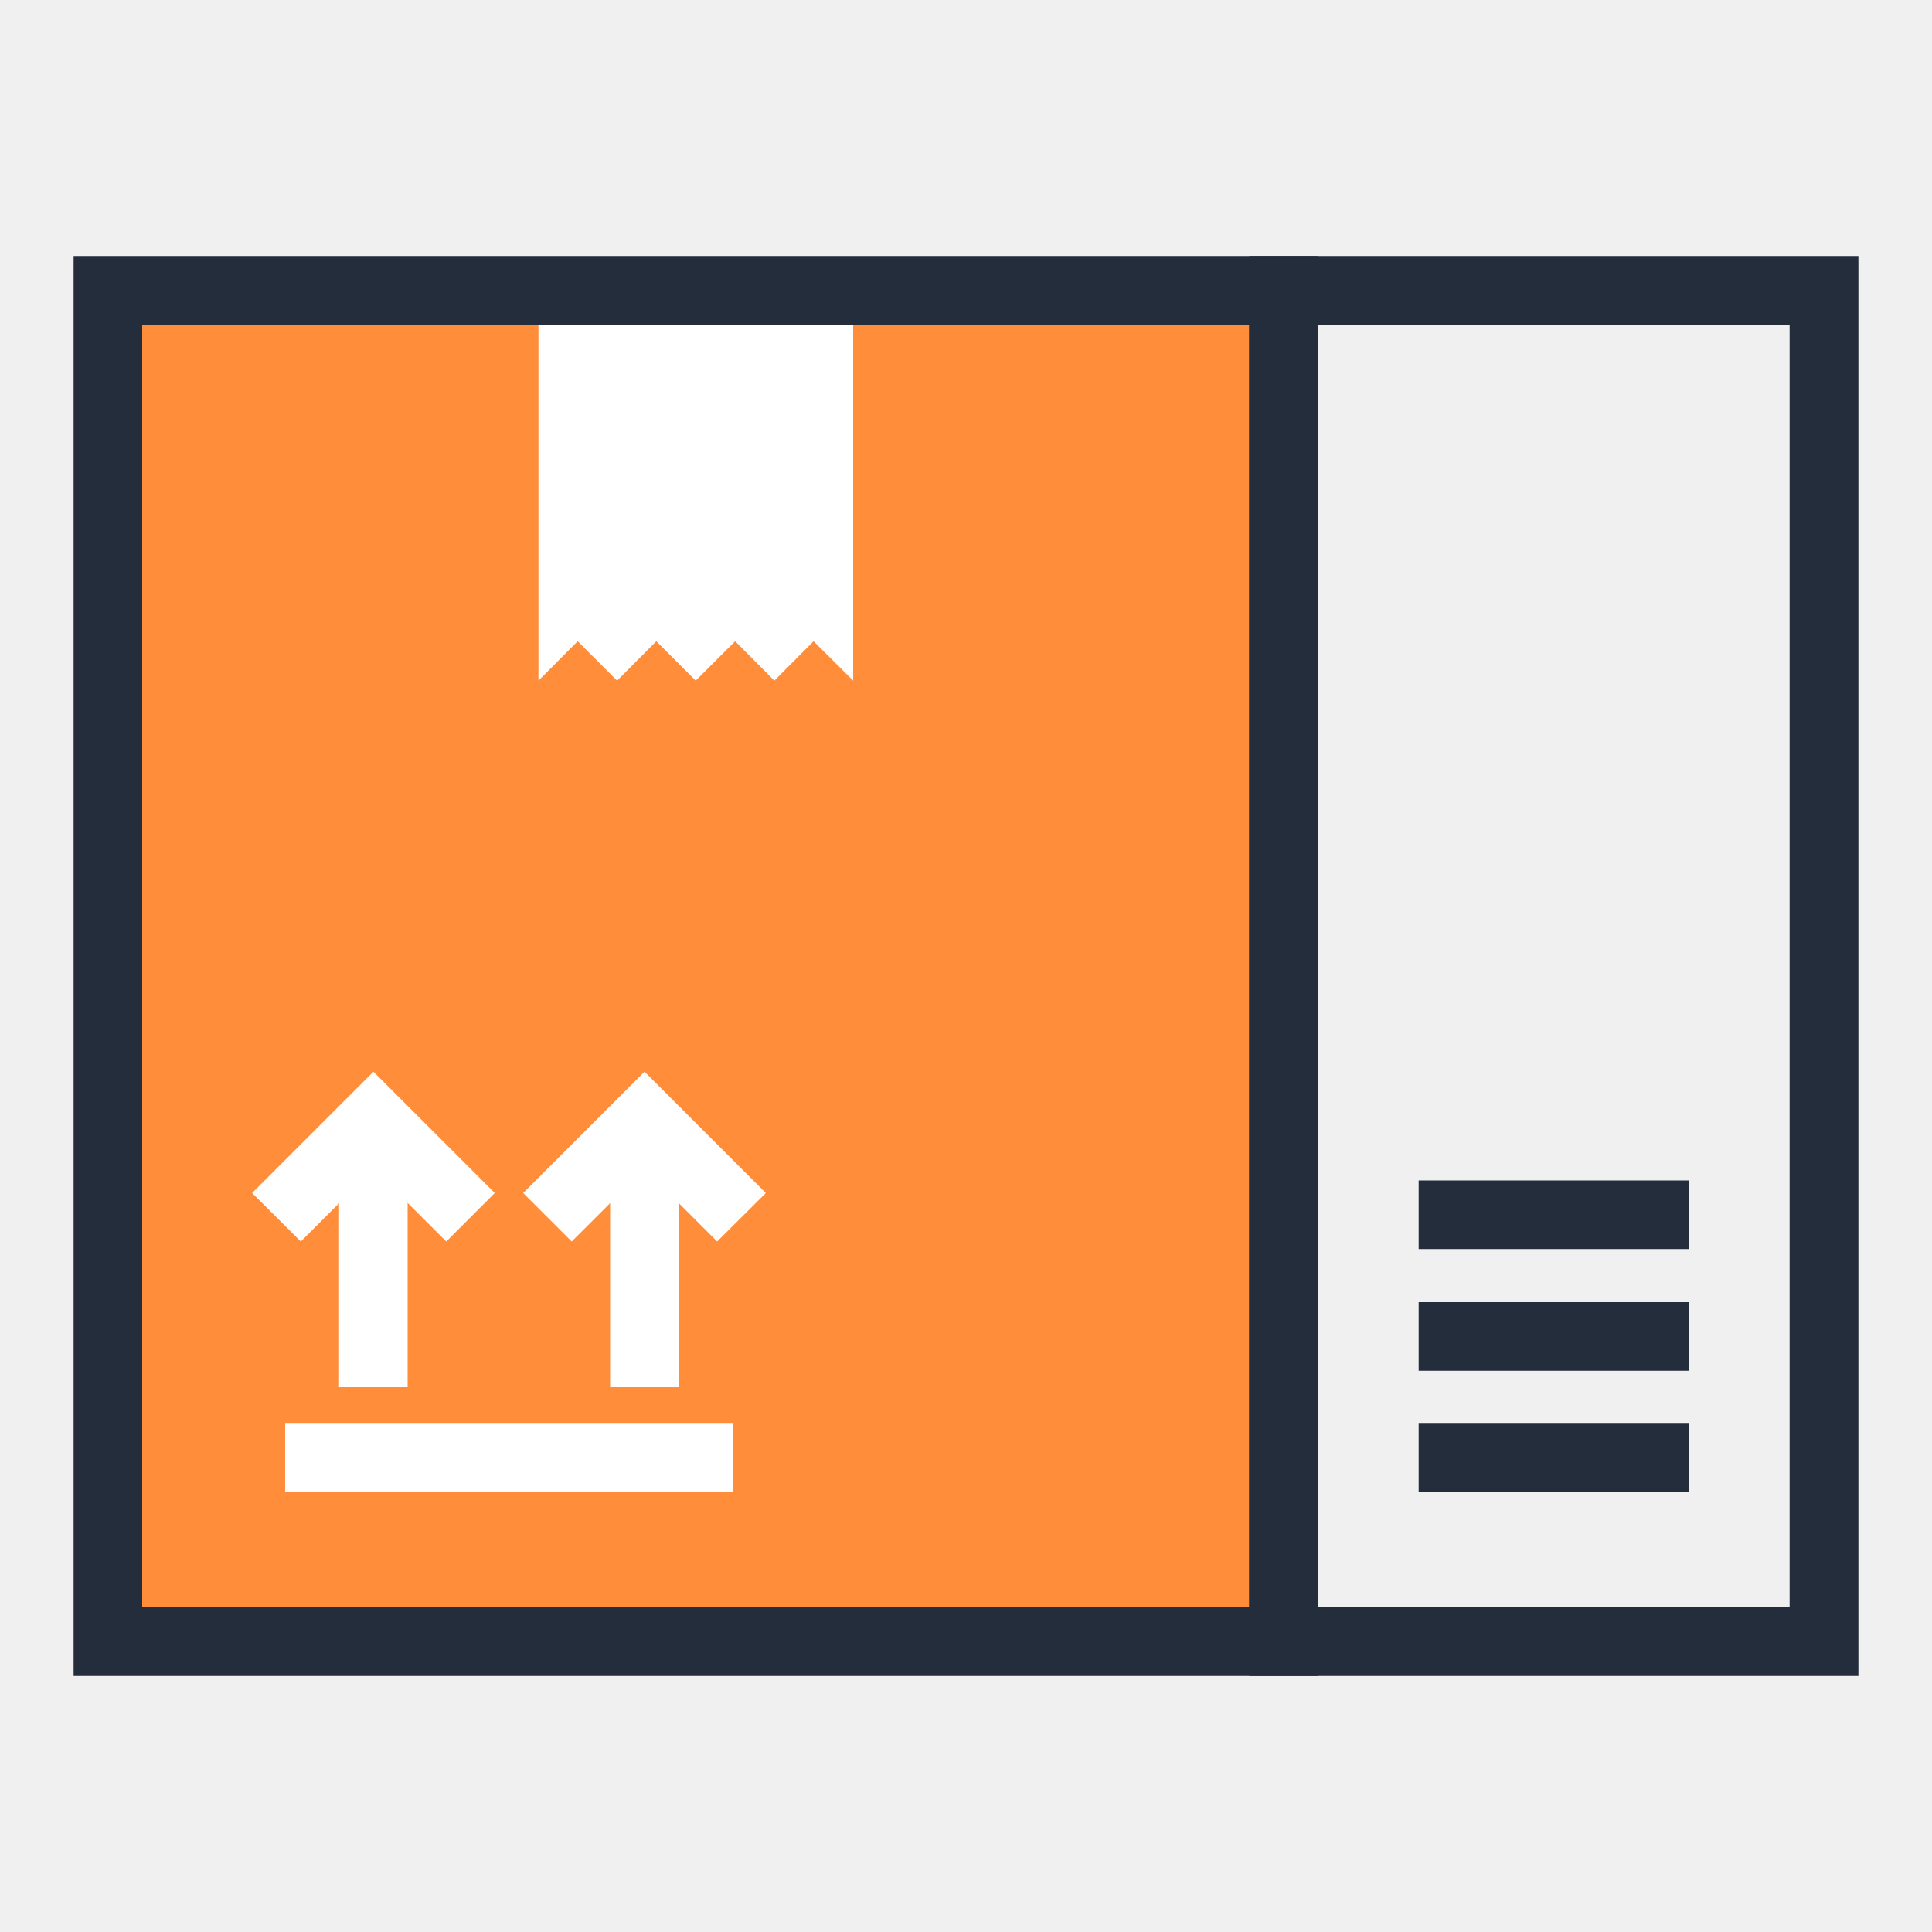
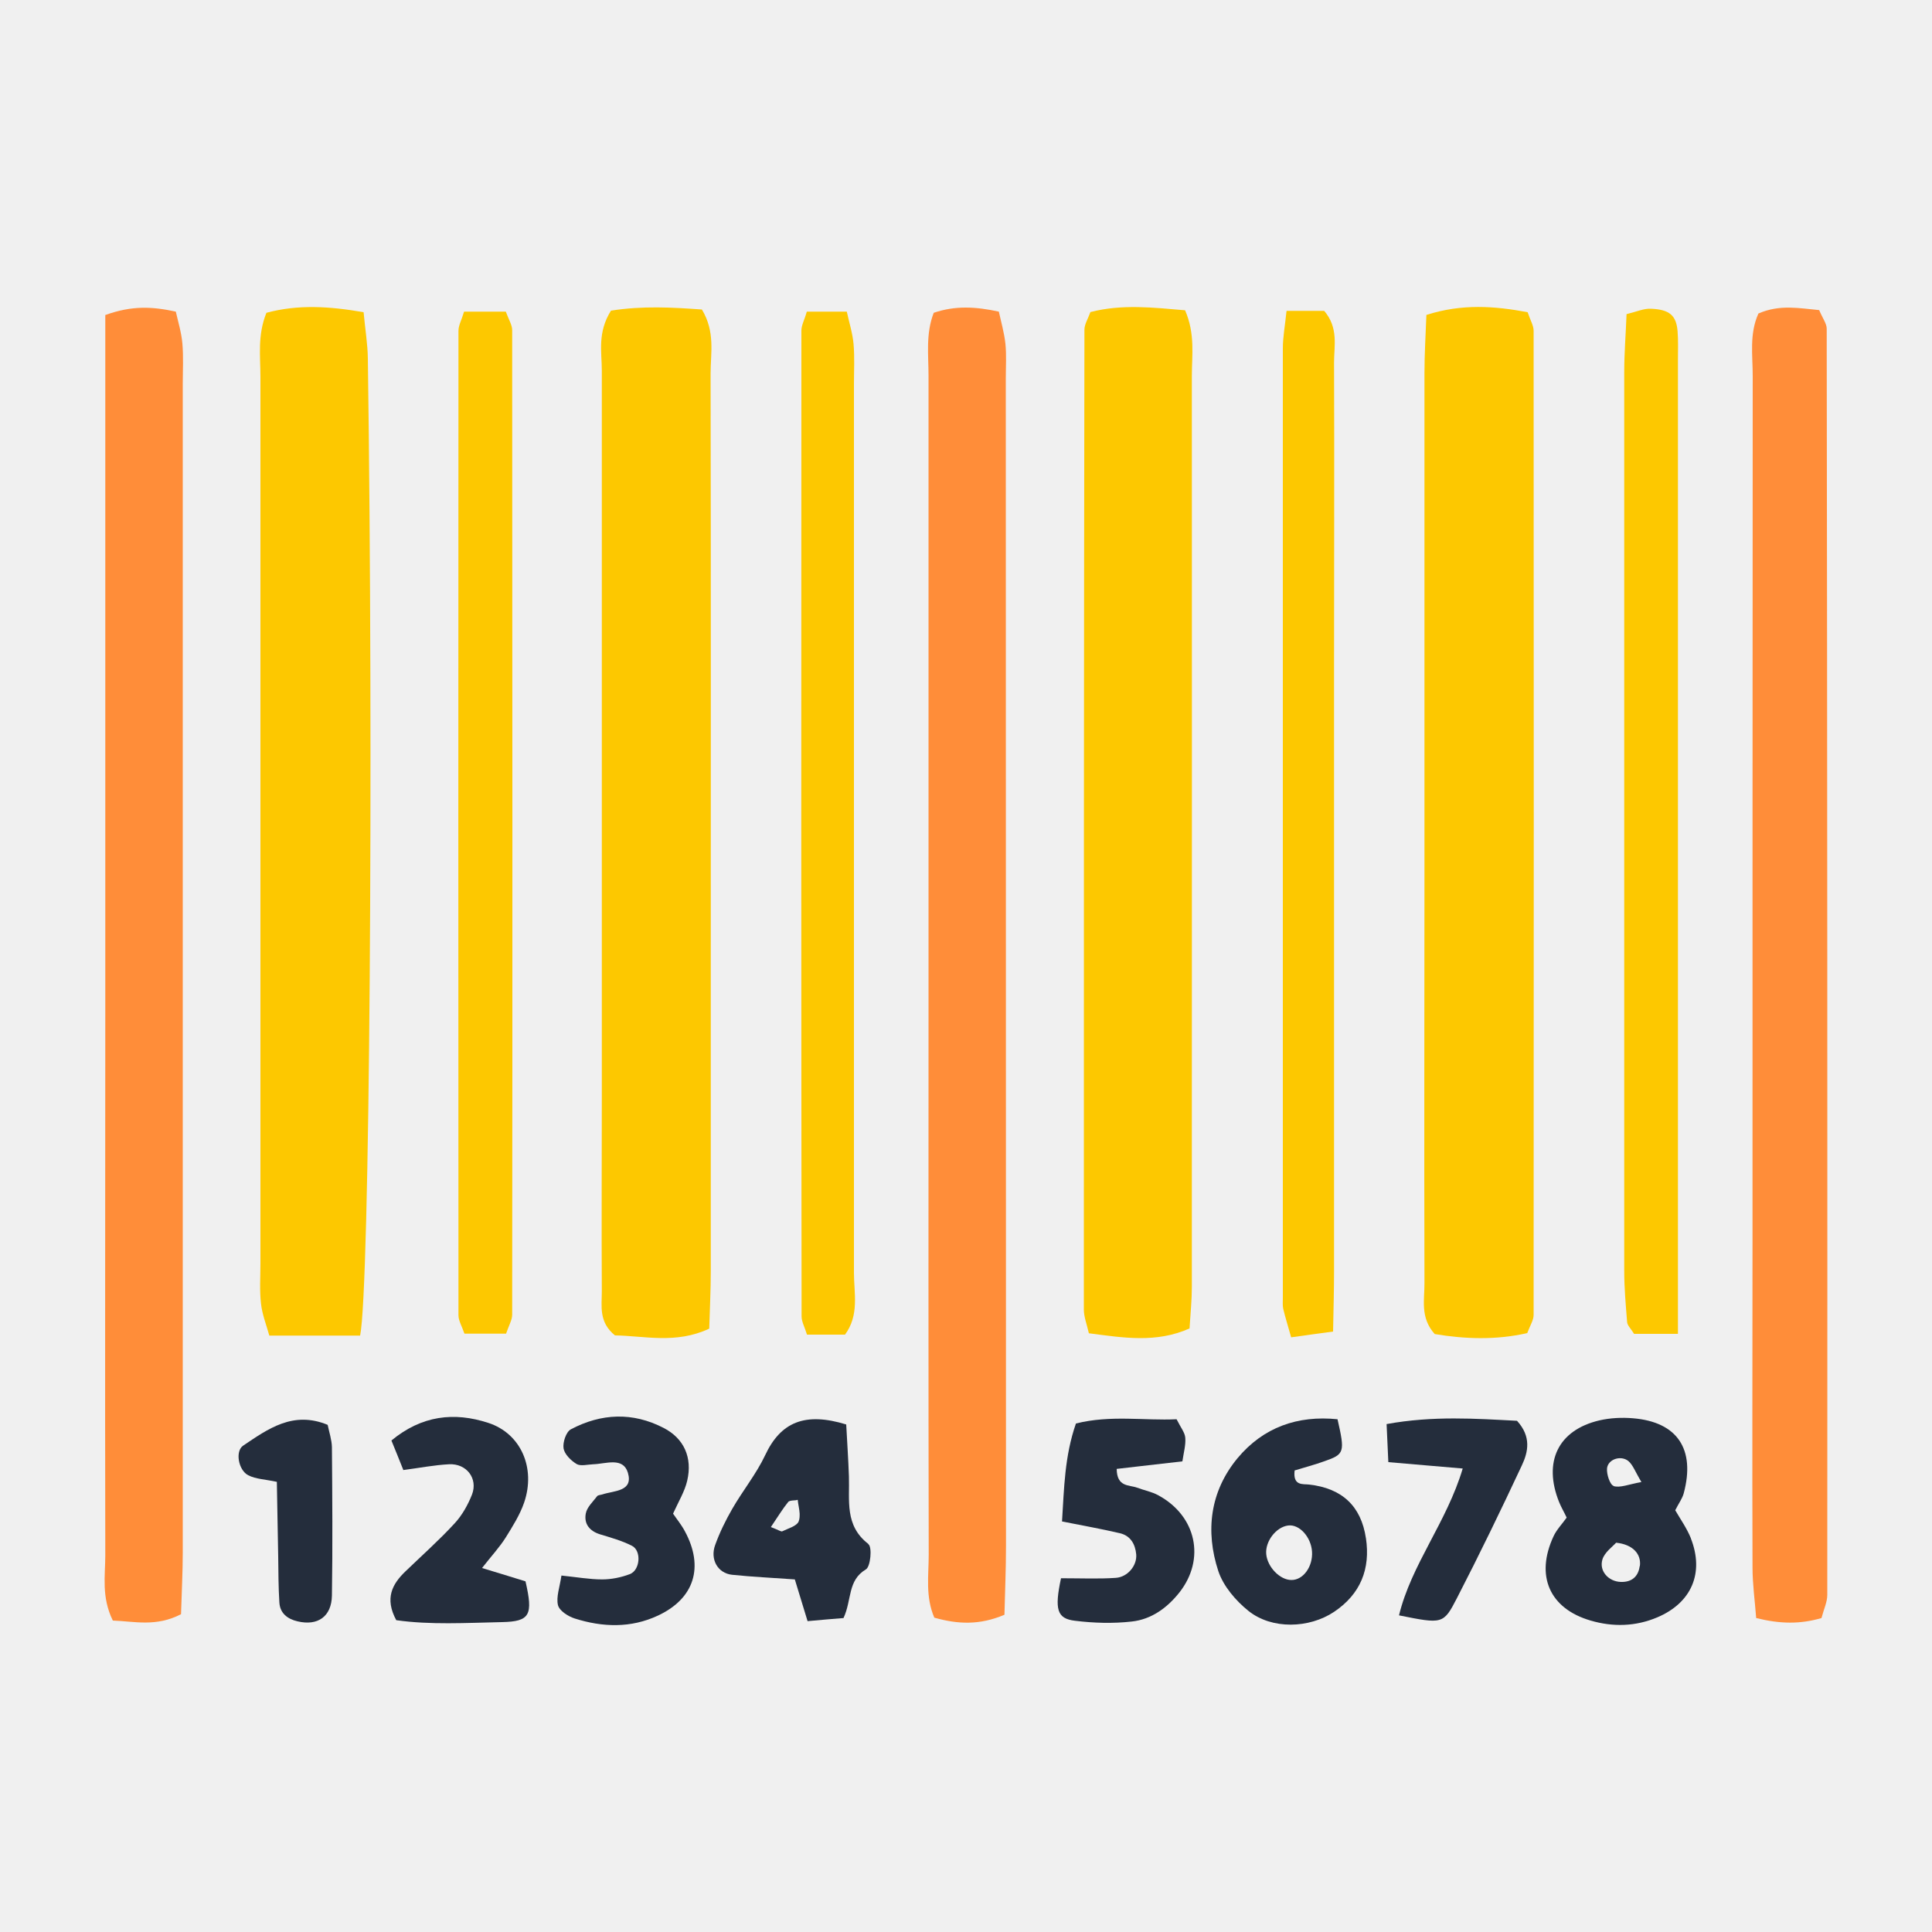
<svg xmlns="http://www.w3.org/2000/svg" id="Layer_1" version="1.1" viewBox="0 0 1000 1000">
  <defs>
    <style>
      .st0 {
        fill: #242d3c;
      }

      .st1 {
-         fill: #fff;
+         fill: #fdc800;
      }

      .st2 {
        fill: #ff8d39;
      }
    </style>
  </defs>
-   <rect class="st2" x="55.9" y="150.3" width="608.5" height="699.4" />
-   <polygon class="st1" points="278.7 150.3 278.7 352.3 299 331.9 319.4 352.3 339.7 331.9 360.1 352.3 380.5 331.9 400.8 352.3 421.1 331.9 441.6 352.3 441.6 150.3 278.7 150.3" />
-   <path class="st0" d="M682.1,867.5H38.1V132.5h644v734.9ZM73.6,831.9h573V168.1H73.6v663.9Z" />
-   <rect class="st0" x="734.3" y="611" width="139.9" height="35.5" />
-   <rect class="st0" x="734.3" y="674" width="139.9" height="35.5" />
-   <rect class="st0" x="734.3" y="736.9" width="139.9" height="35.5" />
-   <path class="st0" d="M961.9,867.5h-315.3V132.5h315.3v734.9ZM682.1,831.9h244.2V168.1h-244.2v663.9Z" />
-   <rect class="st1" x="175.5" y="579.8" width="35.5" height="138.2" />
-   <rect class="st1" x="315.8" y="579.8" width="35.5" height="138.2" />
-   <rect class="st1" x="147.6" y="736.9" width="231.8" height="35.5" />
-   <polygon class="st1" points="371.2 642.6 333.6 605 295.9 642.6 270.8 617.5 333.6 554.7 396.4 617.5 371.2 642.6" />
-   <polygon class="st1" points="231 642.6 193.3 605 155.7 642.6 130.5 617.5 193.3 554.7 256.1 617.5 231 642.6" />
+   <path class="st1" d="M564.5,161.5c16.3-4.2,32.5-2.3,48.9-.9,5.3,12.3,3.5,23.3,3.5,33.9.1,131.5,0,263,0,394.5,0,25.7,0,51.4,0,77.1,0,6.8-.7,13.7-1.2,21.5-17.3,7.7-34.3,4.8-52.1,2.5-1.1-4.8-2.6-8.5-2.6-12.3,0-169.1,0-338.2.3-507.2,0-2.7,1.8-5.5,3.1-9.1Z" />
+   <path class="st1" d="M316.2,160.8c16.4-2.6,31.8-1.7,47.1-.6,7,11.6,4.5,22.6,4.5,33.1.2,104.6.1,209.2.1,313.7s0,100.6,0,151c0,9.7-.5,19.5-.8,29.7-17.2,8.1-33.7,3.7-48.8,3.5-8.5-6.9-6.8-15.2-6.8-22.8-.2-33.5,0-67.1,0-100.6,0-125.3,0-250.6,0-375.9,0-9.7-2.4-19.8,4.8-31.2Z" />
+   <path class="st1" d="M790.5,690c-16.1,3.7-32.4,3.1-47.9.5-7.7-8.6-5.2-17.9-5.3-26.5-.2-71.1,0-142.2,0-213.2,0-85.9,0-171.8,0-257.7,0-9.7.6-19.4,1-30.1,18.5-5.9,35.4-4.6,52.4-1.4,1.4,4.2,3.1,6.9,3.1,9.6.1,169.8.1,339.6,0,509.4,0,2.7-1.8,5.4-3.3,9.4Z" />
+   <path class="st1" d="M186.3,691.3h-46.9c-1.6-5.7-3.7-11-4.3-16.5-.8-6.8-.3-13.8-.3-20.7,0-153,0-306,0-459,0-10.7-1.6-21.6,3.1-33.2,16.4-4.4,32.5-3.4,50.3-.3.8,8.8,2.1,16.4,2.2,24,2.9,206,1,481.5-4,505.7Z" />
+   <path class="st2" d="M54.4,163.1c14-5.1,24.6-4.4,36.6-1.8,1.2,5.3,2.9,10.8,3.4,16.5.6,6.9.2,13.8.2,20.7,0,201.6,0,403.2,0,604.8,0,10.7-.6,21.4-.9,32.2-12.9,6.7-24.1,3.7-35.3,3.3-6-12.2-3.9-23.3-3.9-33.8-.2-92.9,0-185.8,0-278.7,0-109.7,0-219.4,0-329.1,0-10.8,0-21.6,0-34.1Z" />
+   <path class="st2" d="M483.3,161.9c11.2-3.8,21.7-3.2,33.7-.6,1.2,5.5,2.8,11,3.4,16.6.6,5.9.2,11.8.2,17.8,0,201.5.1,403.1.1,604.6,0,11.7-.5,23.3-.8,35.5-13,5.5-24.2,4.9-36.3,1.5-4.7-10.9-2.9-21.9-2.9-32.5-.2-94.8-.1-189.7-.1-284.5,0-108.7,0-217.3,0-326,0-10.6-1.5-21.6,2.7-32.4Z" />
+   <path class="st2" d="M910.1,162.3c11.1-4.9,21.4-2.7,31.5-1.8,1.8,4.3,3.9,7,3.9,9.6.3,218.5.4,436.9.3,655.4,0,3.7-1.8,7.4-3,12-11,3.2-21.3,3.1-33.8,0-.7-9.1-1.9-17.6-1.9-26.2-.2-56.3,0-112.7,0-169,0-149.3,0-298.5.1-447.8,0-10.6-1.8-21.6,2.9-32.1Z" />
+   <path class="st1" d="M262,690.3h-21.6c-1.4-4-3.1-6.8-3.1-9.5-.1-169.9-.1-339.7,0-509.6,0-2.8,1.6-5.5,2.9-9.9h21.6c1.5,4.1,3.3,6.9,3.3,9.6.1,169.9.2,339.7,0,509.6,0,2.7-1.7,5.5-3.2,9.9Z" />
+   <path class="st1" d="M437.3,690.8h-19.6c-1.2-3.9-2.8-6.7-2.8-9.4-.2-170.1-.2-340.2-.1-510.3,0-2.8,1.6-5.5,2.8-9.8h20.7c1.2,5.6,3,11.1,3.5,16.8.6,6.9.2,13.8.2,20.8,0,153.3,0,306.6,0,459.9,0,10.6,2.9,21.9-4.7,32.1Z" />
+   <path class="st1" d="M666,160.9h19.4c7.5,8.8,5.1,18.1,5.1,26.7.2,52.3,0,104.6,0,156.9,0,104.6,0,209.2,0,313.8,0,9.8-.3,19.5-.5,30.9-7.9,1.1-14.2,1.9-21.7,3-1.6-5.7-3-10.2-4.1-14.7-.4-1.9-.2-3.9-.2-5.9,0-163.8,0-327.6,0-491.4,0-5.7,1.1-11.4,1.9-19.2Z" />
+   <path class="st1" d="M868.4,690.4h-22.6c-1.7-2.7-3.4-4.3-3.6-6-.7-8.8-1.5-17.7-1.5-26.5,0-155.1,0-310.2,0-465.4,0-9.7.8-19.4,1.2-29.9,5.3-1.3,9-3,12.6-2.8,9.7.4,13.1,3.5,13.8,11.5.4,4.9.2,9.9.2,14.8,0,159.1,0,318.2,0,477.2v27Z" />
+   <path class="st0" d="M549.3,816.9c10.6,0,19.4.4,28.2-.2,6.2-.4,11.1-6.4,10.6-12.2-.5-5.2-2.9-9.6-8.4-10.9-9.4-2.2-18.9-3.9-30-6.1,1.1-17.3,1.3-33.7,7.2-50.7,17.9-4.5,35.3-1.4,52.1-2.2,2.2,4.4,4.3,6.9,4.5,9.6.3,3.7-.8,7.5-1.5,12.2-12,1.4-23.1,2.6-34,3.9.1,9.5,6.4,8.2,10.5,9.7,3.7,1.4,7.7,2.1,11.1,4,19.7,10.7,24.4,33,10.9,50.2-6.4,8.1-14.6,14-24.7,15.1-9.7,1.1-19.7.8-29.4-.4-9.3-1.1-10.7-5.8-7.2-22.1Z" />
+   <path class="st0" d="M208.7,760.7c-2-5.1-3.8-9.4-6.1-15.1,15.7-13,32.5-14.9,50.2-9.1,16.8,5.5,24.6,23.3,18.5,41.2-2.2,6.4-6,12.4-9.6,18.2-3.1,4.9-7.1,9.2-12.2,15.7,8.5,2.6,15.5,4.7,22.5,6.9,4,17.4,2.4,20.8-12.2,21.1-18.6.4-37.2,1.5-54.7-1-6.1-11.3-2.1-18.7,4.8-25.3,8.5-8.2,17.4-16.1,25.4-24.8,3.9-4.2,6.9-9.6,9-14.9,3.2-8.3-2.8-16.2-11.9-15.7-7.7.4-15.3,1.9-23.7,3Z" />
+   <path class="st0" d="M348.4,783.5c1.9,2.8,4.3,5.7,6.1,9.1,10,18.5,4.9,34.8-13.9,43.6-14.1,6.6-28.7,6.1-43.2,1.5-3.4-1.1-7.9-4-8.6-6.9-1-4.2.9-9.2,1.8-15.3,7.9.8,14.5,2,21.1,2,4.7,0,9.7-1,14.2-2.7,5.4-1.9,6.3-12.1,1.2-14.7-5.1-2.6-10.8-4.2-16.4-5.9-5.6-1.7-8.5-5.5-7.5-10.8.6-3.3,3.7-6.1,5.9-9,.5-.6,1.8-.6,2.7-.9,6-2,16.1-1.4,13.2-11.2-2.5-8.3-11.4-4.6-17.9-4.4-2.9.1-6.5,1.1-8.6-.1-3-1.8-6.3-5.1-6.8-8.1-.5-3.1,1.3-8.6,3.8-9.9,15.7-8.3,32-9,48-.7,10.5,5.4,15,15.3,12.2,27.3-1.3,5.6-4.5,10.8-7.3,17Z" />
+   <path class="st0" d="M724.1,836.2c6.4-26.5,24.7-48.2,33-76.1-13.8-1.2-25.2-2.2-38.5-3.3-.3-6.6-.6-12.7-.9-19.7,24.1-4.4,46.3-2.8,67.5-1.7,7.5,8.2,5.8,16.1,2.5,23.1-10.8,23.1-21.9,46-33.6,68.7-7,13.6-7.5,13.4-30,8.9Z" />
+   <path class="st0" d="M169.6,737.5c.8,3.9,2.1,7.7,2.2,11.5.2,25.6.4,51.3,0,76.9-.2,10.8-7.3,15.8-17.8,13.3-5.2-1.2-9.1-4.2-9.4-9.8-.5-7.9-.5-15.7-.6-23.6-.2-12.7-.5-25.4-.7-38.8-6-1.3-10.9-1.4-14.8-3.4-5.2-2.7-6.8-12.5-2.7-15.3,12.9-8.7,25.9-18.2,43.8-10.8Z" />
+   <path class="st0" d="M875.2,796.2c-2.1-5.2-5.5-10-8.1-14.5,1.8-3.6,3.7-6.1,4.4-8.8,6.1-22.8-3.3-36.9-26.2-38.8-5.8-.5-11.9-.2-17.5,1.1-21.3,5-29.2,21.4-20.8,42.3,1.1,2.7,2.6,5.2,3.9,8-2.3,3.3-5.2,6.2-6.8,9.7-9.5,20.4-2.1,37.4,19.2,43.6,11.6,3.4,23.3,3.1,34.6-1.7,17.6-7.5,24.3-22.9,17.3-40.8ZM848.7,810.6c-.7,5.5-4.2,8.4-9.8,8.2-6.3-.2-11.3-5.6-9.5-11.6,1.1-3.7,5.2-6.6,7.1-8.7,8.7.9,13.1,5.9,12.3,12.1ZM835.2,769.1c-1.9-.6-3.7-6.1-3.4-9.1.5-4.7,7.1-6.9,11-3.8,2.4,2,3.6,5.6,6.8,10.9-6.7,1.2-11,3.1-14.4,2.1Z" />
+   <path class="st0" d="M707,796.2c-2.5-16.8-12.5-25.9-29.4-27.8-3.1-.4-8.5.9-7.5-7.3,4.8-1.5,10.3-2.9,15.5-4.8,10.3-3.6,10.6-4.6,6.7-21.7-20.6-2.1-38.4,4.1-51.8,20.2-14.2,17.2-16.7,37.7-9.9,58.4,2.6,7.8,9,15.3,15.6,20.6,12.1,9.7,31.4,9.1,44.3.5,13.7-9.2,18.9-22.2,16.5-38.2ZM668.4,817.8c-5.9,0-12.4-6.7-13-13.4-.6-6.6,5.1-14,11.3-14.8,5.8-.8,11.9,5.9,12.4,13.5.5,7.8-4.6,14.8-10.7,14.7Z" />
+   <path class="st0" d="M449.4,799.1c-12.3-9.5-9.6-22.5-10-34.9-.3-8.7-.9-17.4-1.4-26.9-21.2-6.5-33.9-1.4-42,16-4.6,9.7-11.6,18.3-17,27.7-3.4,5.9-6.5,12.2-8.8,18.6-2.8,7.5,1.3,14.7,8.7,15.5,10.6,1.1,21.3,1.6,32.5,2.4,2.3,7.4,4.2,13.7,6.6,21.6,6.8-.6,13.1-1.2,18.6-1.6,4.4-9.5,2-19.5,11.6-25.2,2.4-1.4,3.3-11.5,1.3-13ZM413.4,787.5c-1.1,2.5-5.5,3.6-8.5,5.1-.6.3-1.7-.6-5.9-2.2,3.6-5.3,6-9.3,8.9-12.9.5-.7,1.7-.8,2.9-.9.7,0,1.5-.1,2.1-.3.2,2.3.9,4.9,1,7.2,0,1.4,0,2.7-.5,3.9Z" />
</svg>
